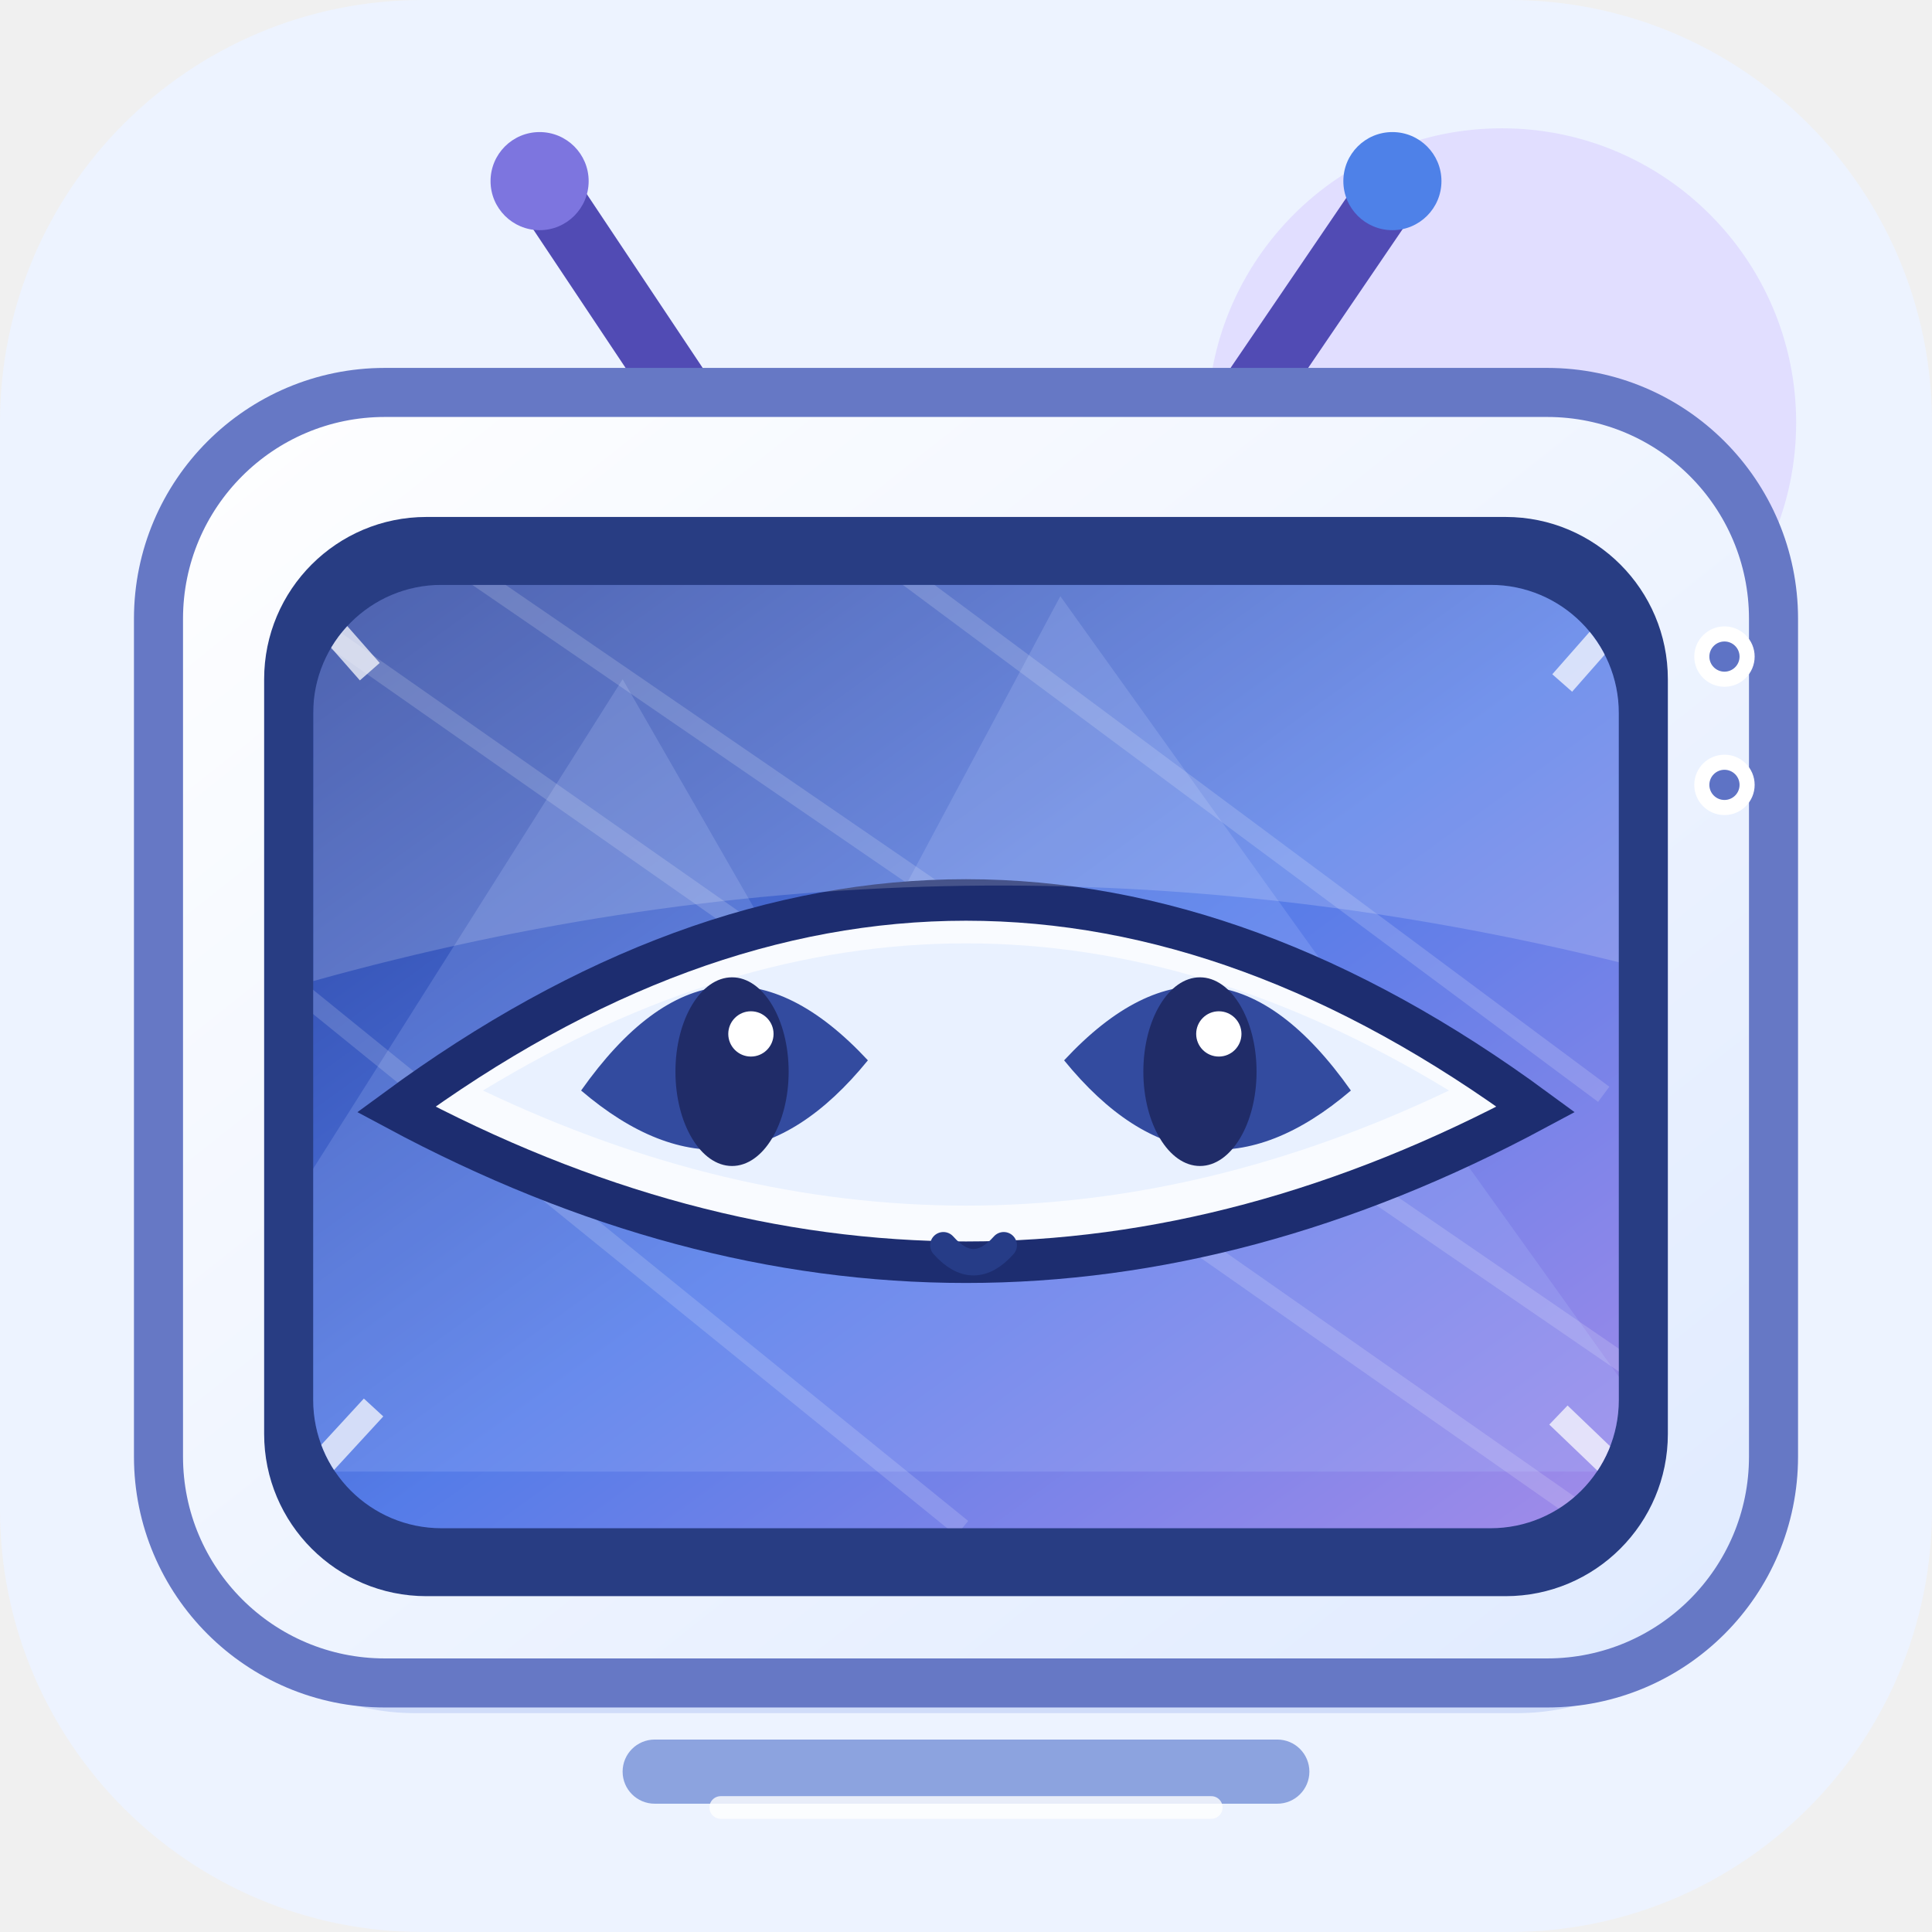
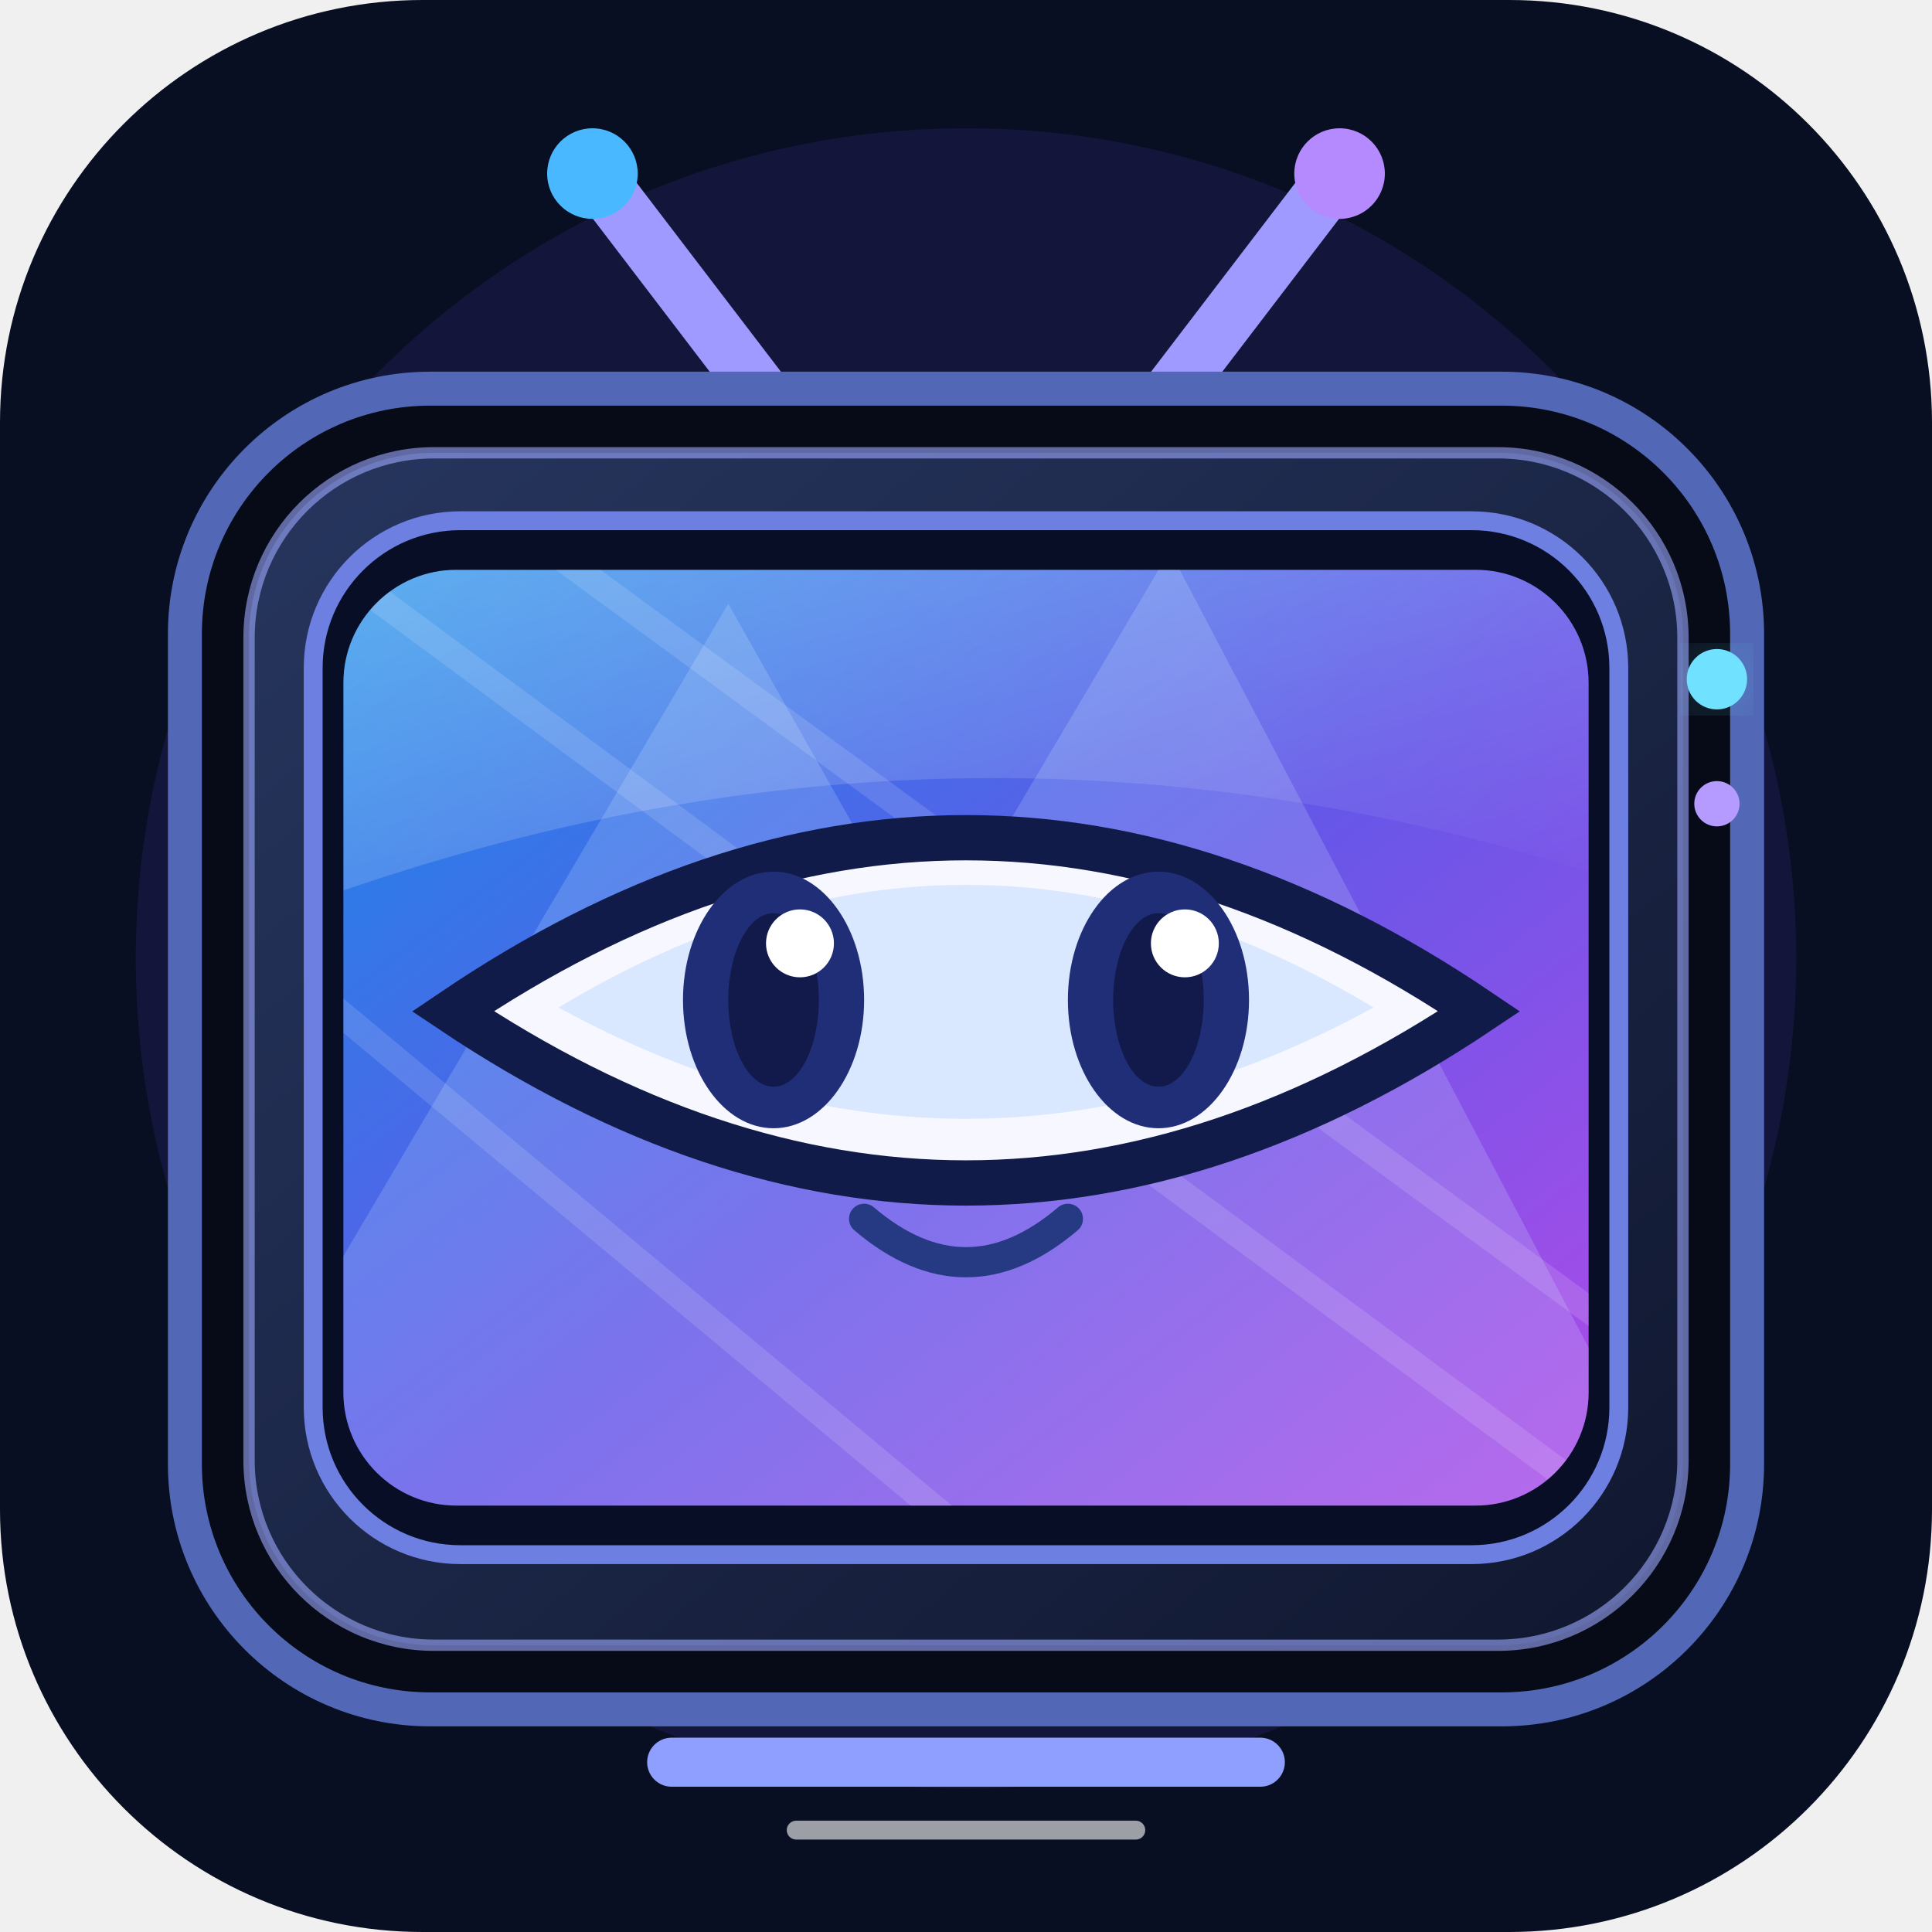
<svg xmlns="http://www.w3.org/2000/svg" viewBox="0 0 512 512">
  <defs>
-     <linearGradient id="shell" x1="0" y1="0" x2="1" y2="1">
-       <stop stop-color="#fff" />
-       <stop offset="1" stop-color="#dfeaff" />
+     <linearGradient id="body" x1="0" y1="0" x2="1" y2="1">
+       <stop stop-color="#27365f" />
+       <stop offset="1" stop-color="#10172f" />
    </linearGradient>
    <linearGradient id="screen" x1="0" y1="0" x2="1" y2="1">
-       <stop stop-color="#263f9c" />
-       <stop offset=".52" stop-color="#557ce8" />
-       <stop offset="1" stop-color="#a18be9" />
+       <stop stop-color="#168be8" />
+       <stop offset=".52" stop-color="#6557e8" />
+       <stop offset="1" stop-color="#b04be8" />
    </linearGradient>
+     <linearGradient id="shine" x1="0" y1="0" x2="1" y2="1">
+       <stop stop-color="#fff" stop-opacity=".8" />
+       <stop offset="1" stop-color="#fff" stop-opacity="0" />
+     </linearGradient>
+     <filter id="glow">
+       <feGaussianBlur stdDeviation="12" result="b" />
+       <feMerge>
+         <feMergeNode in="b" />
+         <feMergeNode in="SourceGraphic" />
+       </feMerge>
+     </filter>
    <clipPath id="glass">
-       <rect x="83" y="155" width="346" height="250" rx="34" />
+       <rect x="91" y="151" width="330" height="248" rx="30" />
    </clipPath>
  </defs>
-   <rect width="512" height="512" rx="112" fill="#edf3ff" />
-   <circle cx="398" cy="112" r="78" fill="#dcd5ff" opacity=".7" />
-   <path d="M195 126L147 54M317 126l49-72" fill="none" stroke="#514bb4" stroke-width="17" stroke-linecap="round" />
-   <circle cx="143" cy="48" r="13" fill="#7d75df" />
-   <circle cx="369" cy="48" r="13" fill="#4e81e8" />
-   <rect x="48" y="112" width="416" height="342" rx="62" fill="#b8c9f4" opacity=".55" />
-   <rect x="42" y="104" width="428" height="342" rx="60" fill="url(#shell)" stroke="#6678c5" stroke-width="13" />
-   <rect x="70" y="137" width="372" height="286" rx="43" fill="#283d83" />
-   <rect x="83" y="155" width="346" height="250" rx="34" fill="url(#screen)" />
+   <rect width="512" height="512" rx="112" fill="#090f22" />
+   <circle cx="256" cy="254" r="220" fill="#5549d8" opacity=".13" />
+   <path d="M204 107 162 52M308 107l42-55" fill="none" stroke="#9e9aff" stroke-width="15" stroke-linecap="round" />
+   <circle cx="157" cy="46" r="12" fill="#49b8ff" />
+   <circle cx="355" cy="46" r="12" fill="#b68aff" />
+   <rect x="49" y="103" width="414" height="350" rx="65" fill="#070b18" stroke="#5268b6" stroke-width="9" />
+   <rect x="66" y="120" width="380" height="316" rx="49" fill="url(#body)" stroke="#9da9ff" stroke-opacity=".6" stroke-width="3" />
+   <rect x="83" y="138" width="346" height="274" rx="39" fill="#080e25" stroke="#6d7fe0" stroke-width="5" />
+   <rect x="91" y="151" width="330" height="248" rx="30" fill="url(#screen)" />
  <g clip-path="url(#glass)">
-     <path d="M55 354L165 180l54 94 62-116 166 232H55Z" fill="#b5c8ff" opacity=".2" />
-     <path d="M75 160L422 403M115 145L440 368M70 255L255 405M230 145L425 290" stroke="#fff" stroke-width="5" opacity=".16" />
-     <path d="M105 294Q256 183 407 294Q256 375 105 294Z" fill="#f9fbff" stroke="#1d2d70" stroke-width="11" />
-     <path d="M128 289Q256 211 384 289Q256 350 128 289Z" fill="#e9f1ff" />
-     <path d="M154 289Q190 238 230 281Q195 324 154 289ZM282 281Q322 238 358 289Q317 324 282 281Z" fill="#334b9f" />
-     <ellipse cx="194" cy="284" rx="15" ry="25" fill="#202c68" />
-     <ellipse cx="318" cy="284" rx="15" ry="25" fill="#202c68" />
-     <circle cx="199" cy="274" r="6" fill="#fff" />
-     <circle cx="323" cy="274" r="6" fill="#fff" />
-     <path d="M250 330q8 9 16 0" fill="none" stroke="#263c87" stroke-width="7" stroke-linecap="round" />
-     <path d="M83 155h346v100Q255 212 83 260Z" fill="#fff" opacity=".18" />
-     <path d="M98 178l-22-25m338 28 22-25M99 373l-23 25m337-23 24 23" stroke="#fff" stroke-width="7" opacity=".72" />
+     <path d="M75 360 193 160l53 94 64-108 133 253H75Z" fill="#d8f3ff" opacity=".18" />
+     <path d="M95 155 420 395M145 145 425 350M80 260 260 410" stroke="#fff" stroke-opacity=".13" stroke-width="7" />
+     <path d="M120 268Q256 176 392 268Q256 359 120 268Z" fill="#f7f8ff" stroke="#111b49" stroke-width="12" />
+     <path d="M148 267Q256 202 364 267Q256 326 148 267Z" fill="#d9e8ff" />
+     <ellipse cx="205" cy="265" rx="24" ry="34" fill="#202e78" />
+     <ellipse cx="307" cy="265" rx="24" ry="34" fill="#202e78" />
+     <ellipse cx="205" cy="265" rx="12" ry="23" fill="#111a4a" />
+     <ellipse cx="307" cy="265" rx="12" ry="23" fill="#111a4a" />
+     <circle cx="212" cy="250" r="9" fill="#fff" />
+     <circle cx="314" cy="250" r="9" fill="#fff" />
+     <path d="M229 323q27 23 54 0" fill="none" stroke="#263a83" stroke-width="8" stroke-linecap="round" />
+     <path d="M91 151h330v80Q256 179 91 236Z" fill="url(#shine)" opacity=".38" />
  </g>
-   <circle cx="457" cy="174" r="8" fill="#fff" />
-   <circle cx="457" cy="174" r="4" fill="#5e73c5" />
-   <circle cx="457" cy="208" r="8" fill="#fff" />
-   <circle cx="457" cy="208" r="4" fill="#5e73c5" />
-   <rect x="165" y="461" width="182" height="17" rx="8.5" fill="#8ca3df" />
-   <path d="M191 479h130" stroke="#fff" stroke-width="6" stroke-linecap="round" opacity=".8" />
+   <circle cx="455" cy="180" r="8" fill="#6fe2ff" filter="url(#glow)" />
+   <circle cx="455" cy="213" r="6" fill="#b59aff" />
+   <path d="M178 467h156" stroke="#8e9fff" stroke-width="13" stroke-linecap="round" />
+   <path d="M211 485h90" stroke="#fff" stroke-opacity=".6" stroke-width="5" stroke-linecap="round" />
</svg>
